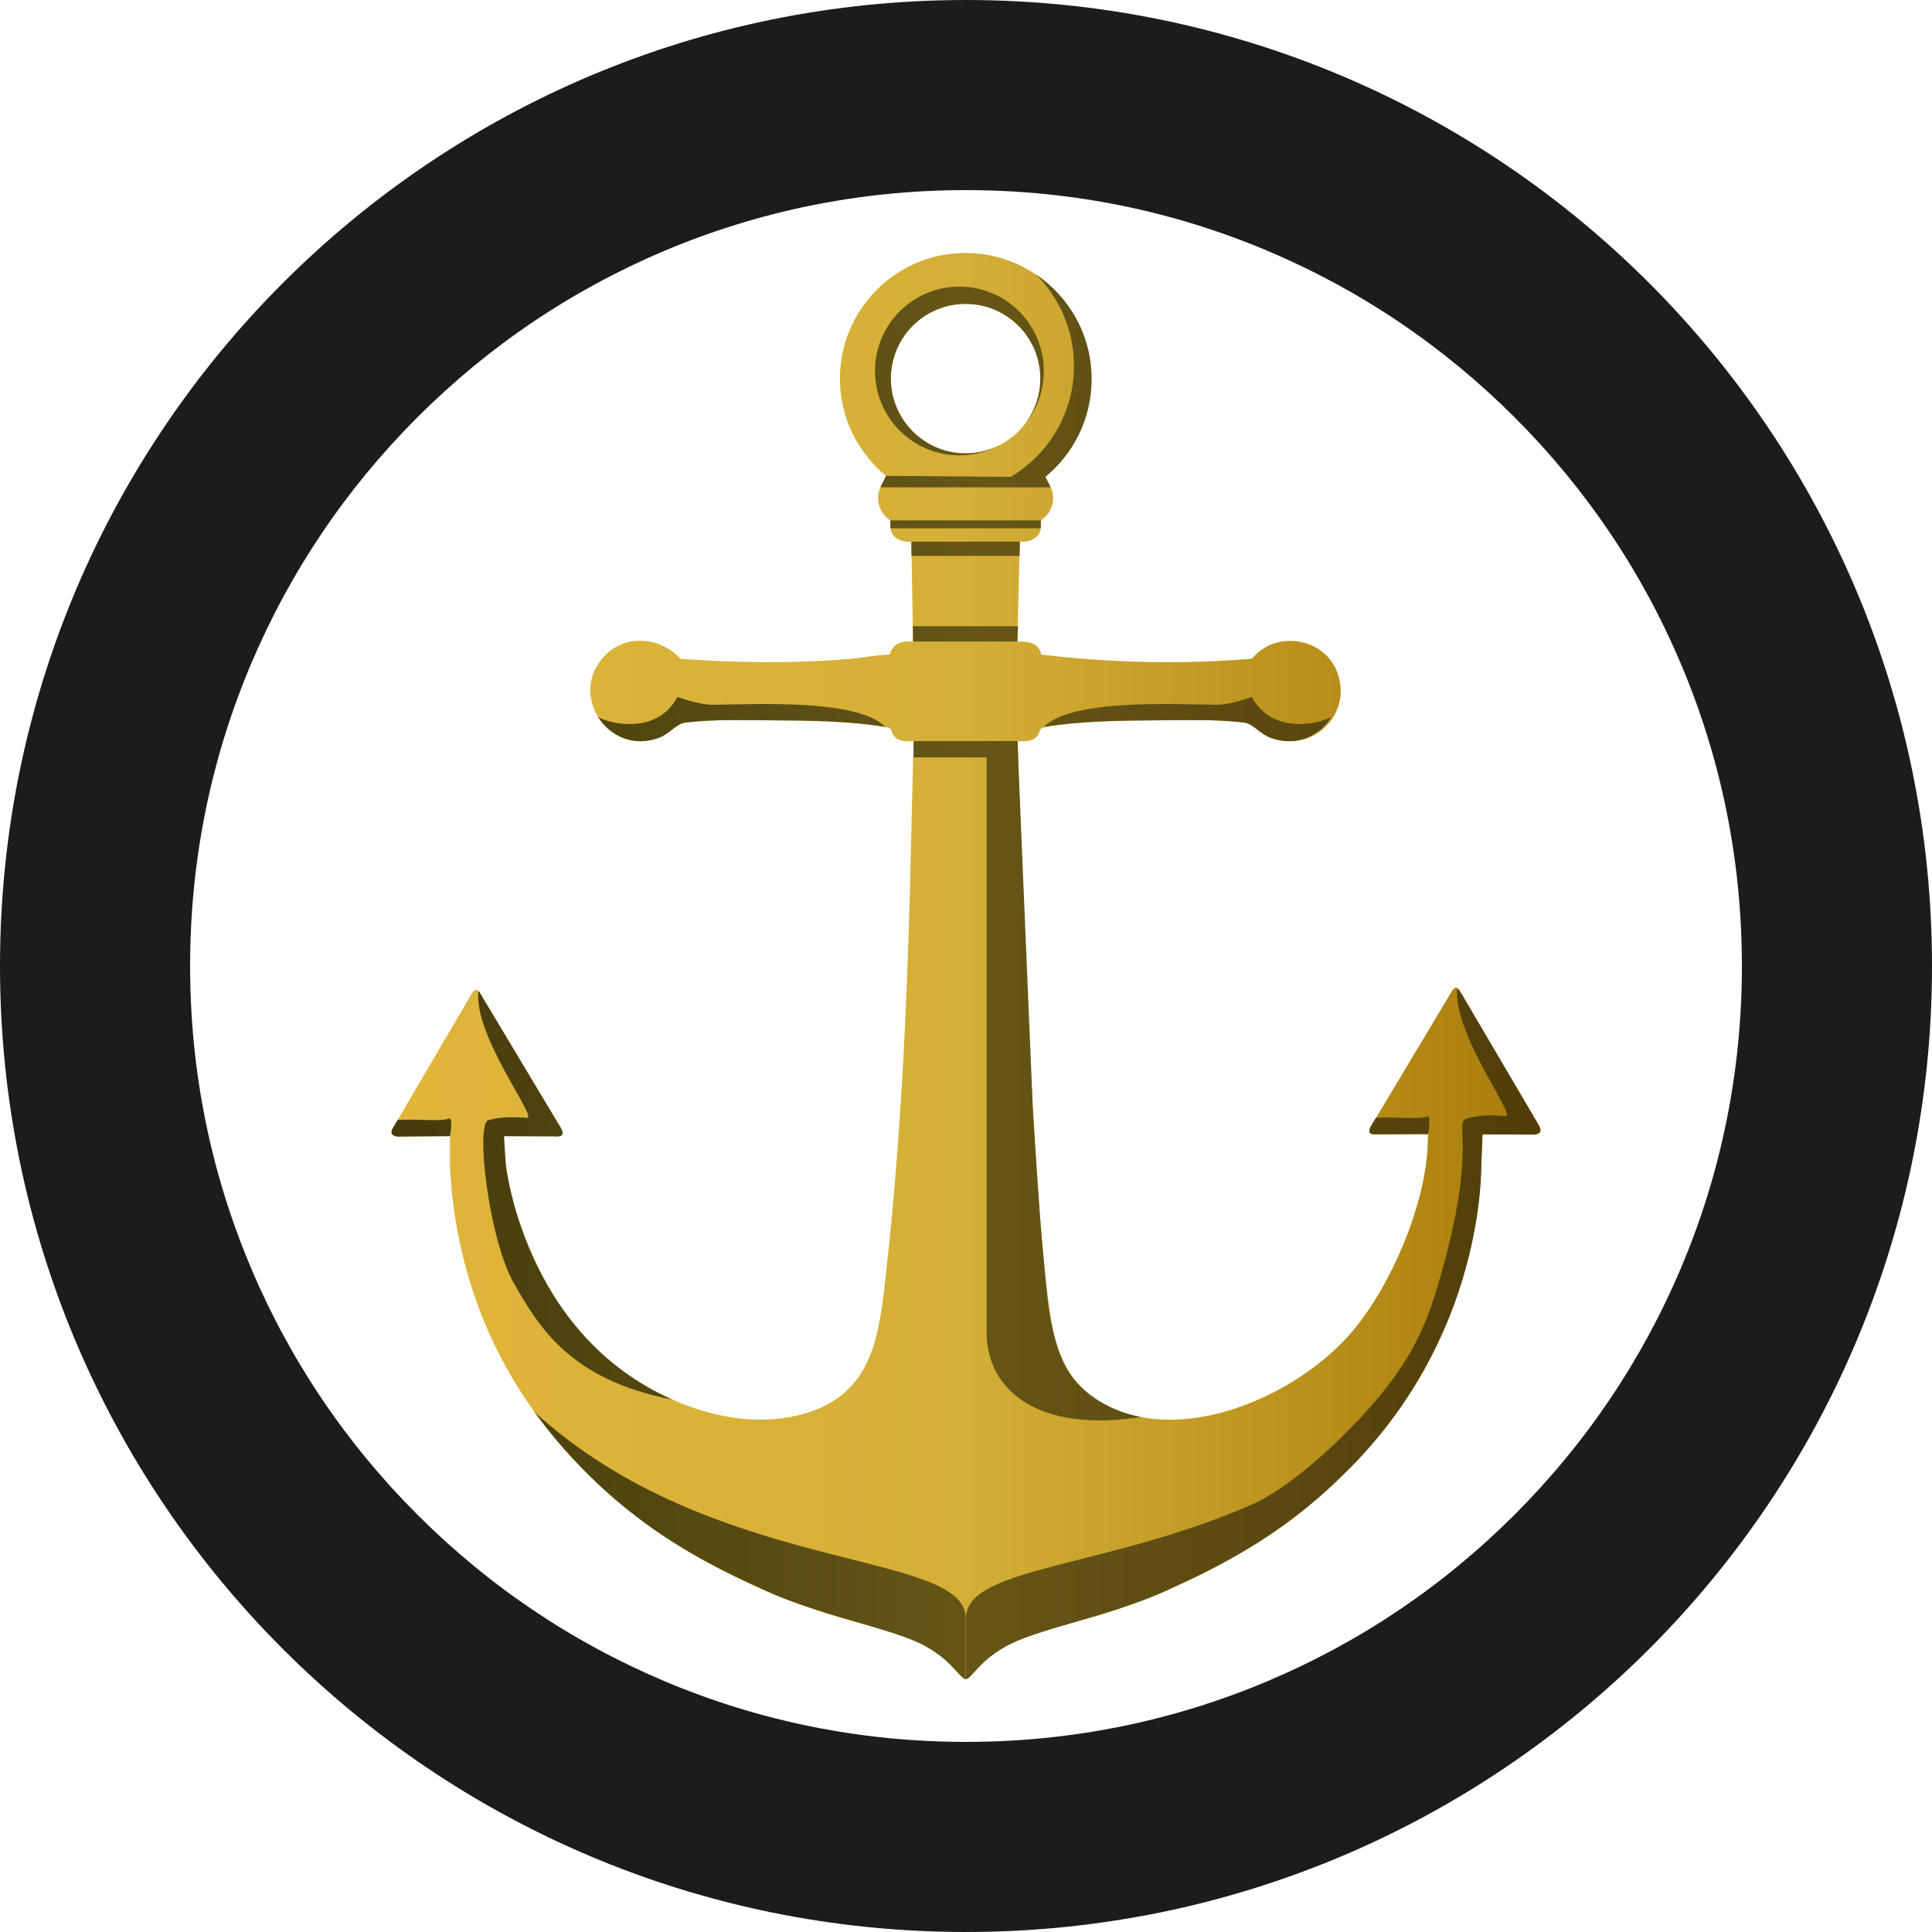
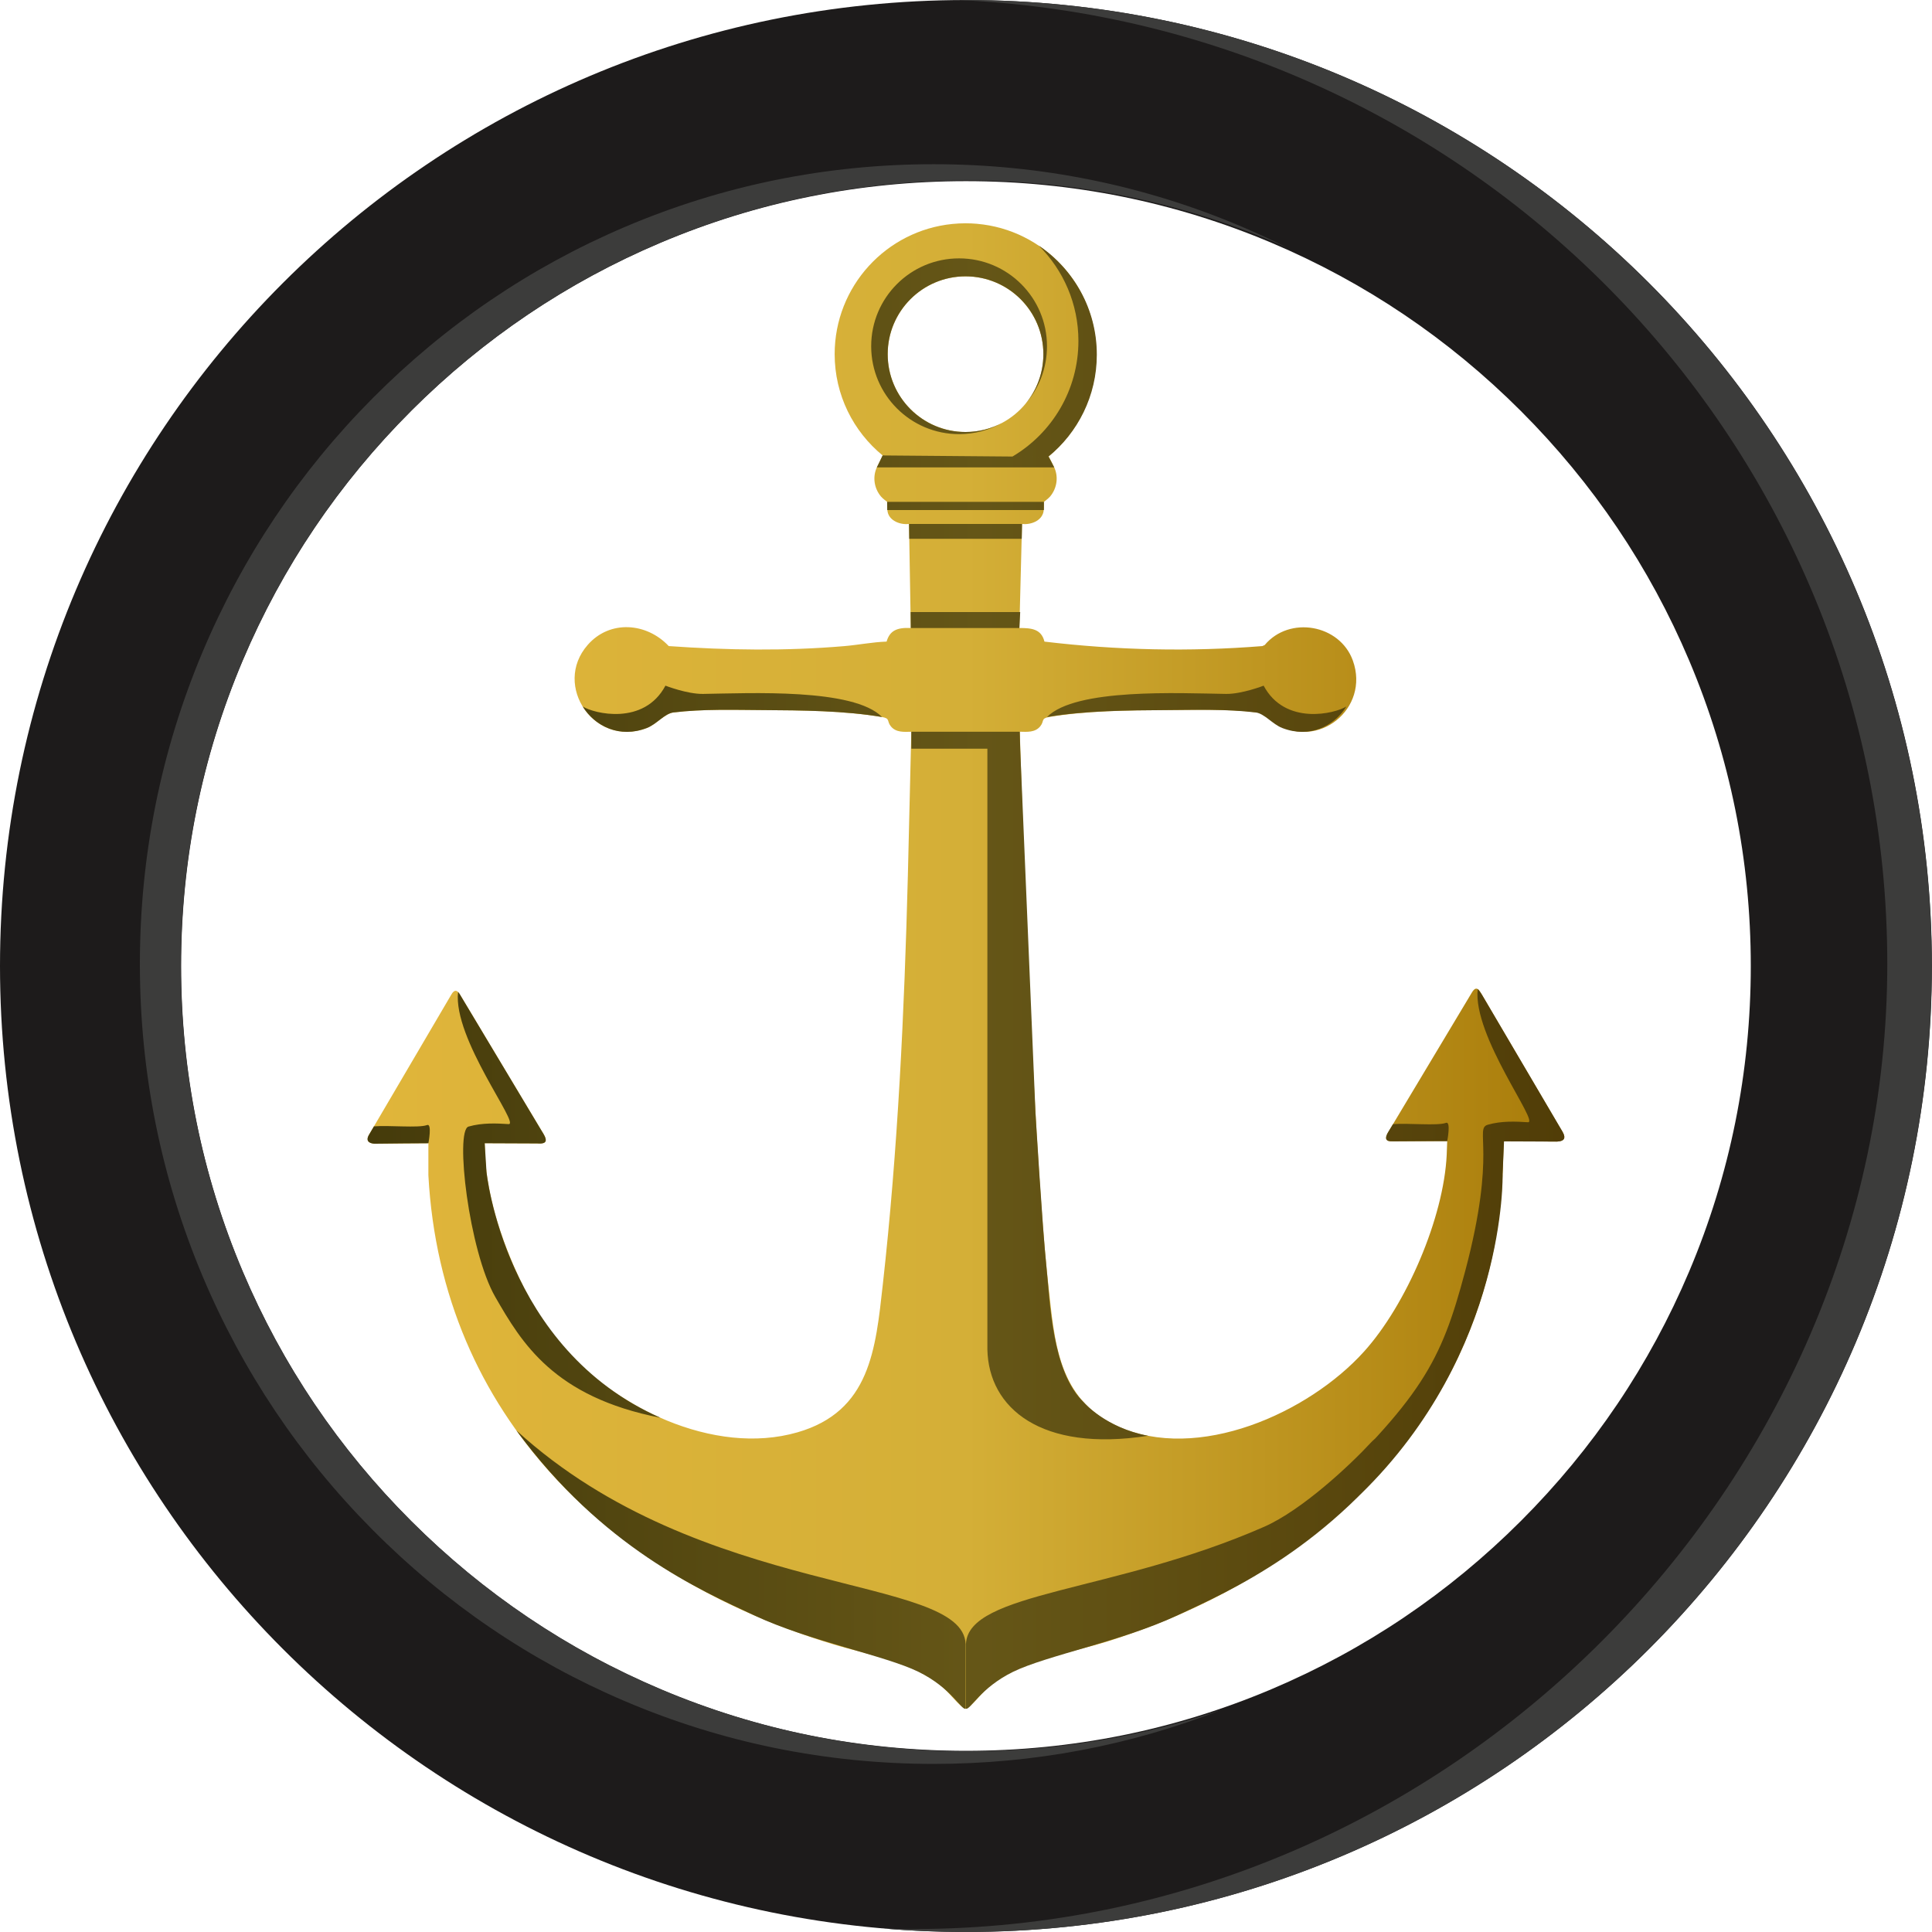
- <svg xmlns="http://www.w3.org/2000/svg" id="Ebene_2" data-name="Ebene 2" viewBox="0 0 1000 1000">
+ <svg xmlns="http://www.w3.org/2000/svg" id="Ebene_2" data-name="Ebene 2" viewBox="0 0 960 960.05">
  <defs>
    <style>
      .cls-1 {
+         fill: #1d1b1b;
+       }
+ 
+       .cls-2 {
        fill: url(#Unbenannter_Verlauf_3);
      }

-       .cls-2 {
-         fill: #1d1b1b;
-         stroke: #1d1b1b;
-         stroke-miterlimit: 10;
-         stroke-width: 20px;
+       .cls-3 {
+         fill: #3c3c3b;
      }

-       .cls-3 {
+       .cls-4 {
        fill: url(#Unbenannter_Verlauf_141);
      }
    </style>
-     <linearGradient id="Unbenannter_Verlauf_3" data-name="Unbenannter Verlauf 3" x1="202.66" y1="500.01" x2="797.33" y2="500.01" gradientUnits="userSpaceOnUse">
+     <linearGradient id="Unbenannter_Verlauf_3" data-name="Unbenannter Verlauf 3" x1="182.66" y1="480.03" x2="777.33" y2="480.03" gradientUnits="userSpaceOnUse">
      <stop offset="0" stop-color="#e0b53a" />
      <stop offset=".5" stop-color="#d4af37" />
      <stop offset="1" stop-color="#a97c0a" />
    </linearGradient>
-     <linearGradient id="Unbenannter_Verlauf_141" data-name="Unbenannter Verlauf 141" x1="202.64" y1="505.59" x2="797.35" y2="505.59" gradientUnits="userSpaceOnUse">
+     <linearGradient id="Unbenannter_Verlauf_141" data-name="Unbenannter Verlauf 141" x1="182.64" y1="485.62" x2="777.35" y2="485.62" gradientUnits="userSpaceOnUse">
      <stop offset="0" stop-color="#453b0b" />
      <stop offset=".51" stop-color="#655617" />
      <stop offset="1" stop-color="#513d07" />
    </linearGradient>
  </defs>
  <g id="logo_2.0">
-     <path id="rahmen_dunkel" class="cls-2" d="M500,88.4c55.6,0,109.5,10.87,160.19,32.31,49,20.73,93.03,50.42,130.86,88.24,37.83,37.83,67.51,81.85,88.24,130.86,21.44,50.69,32.31,104.59,32.31,160.19s-10.87,109.5-32.31,160.19c-20.73,49-50.42,93.03-88.24,130.86-37.83,37.83-81.85,67.51-130.86,88.24-50.69,21.44-104.59,32.31-160.19,32.31s-109.5-10.87-160.19-32.31c-49-20.73-93.03-50.42-130.86-88.24-37.83-37.83-67.51-81.85-88.24-130.86-21.44-50.69-32.31-104.59-32.31-160.19s10.87-109.5,32.31-160.19c20.73-49,50.42-93.03,88.24-130.86,37.83-37.83,81.85-67.51,130.86-88.24,50.69-21.44,104.59-32.31,160.19-32.31M500,10C229.38,10,10,229.38,10,500s219.38,490,490,490,490-219.38,490-490S770.62,10,500,10h0Z" />
-     <path id="anker" class="cls-1" d="M796.77,583.05l-40.97-69.8c-1.58-2.84-3.04-2.43-4.41-.04l-41.89,69.91c-1.29,2.54-1.04,4.21,2.59,4l27.06-.11s-.12,3.97-.25,6.75c-1.47,31.41-20.1,74.6-41.11,97.87-27.55,30.54-82.64,55.25-122.64,36.97-29.58-13.53-31.05-41.7-34.22-70.17-8.45-76.15-14.18-274.84-14.18-274.84,3.63.08,7.57.44,10.13-2.64,2.19-2.64.23-3.95,4.4-4.67,18.56-3.15,39.57-3.32,58.39-3.45,14.73-.1,30.5-.59,45.29,1.17,3.88.47,5.36,3.16,8.45,5.18,21.54,14,47.42-7.08,38.86-30.92-6.48-18.04-31.55-22.41-43.81-7.76l-1.17.53c-36.07,2.9-72.34,2.07-108.28-2.22-1.57-6.3-6.43-6.76-12.46-6.76l1.32-51.71c4.25.52,9.74-1.47,10.66-6.08.32-1.6.21-4.89.21-4.89,0,0,2.24-1.68,3.05-2.63,3.5-4.15,4.36-10.05,1.86-14.94-1-1.97-1.24-2.7-2.54-5.05,14.54-11.92,23.71-30.51,23.71-50.79,0-33.96-26.04-61.84-59.25-64.76-.04-.02-.08-.02-.13-.02-1.85-.16-3.74-.24-5.65-.24-2.2,0-4.37.11-6.52.33-32.86,3.26-58.51,30.99-58.51,64.69,0,20.29,9.28,38.41,23.84,50.34-1.32,2.98-1.67,3.55-2.67,5.5-2.49,4.89-1.63,10.79,1.87,14.94.79.95,3.04,2.63,3.04,2.63,0,0-.09,3.29.22,4.89.91,4.62,6.4,6.6,10.65,6.08l.88,51.71c-7.1-.34-10.49,1.45-12.02,6.75-7.01.24-13.94,1.64-20.91,2.24-29.08,2.49-58.3,2.05-87.35-.01-11-11.7-29.31-13.14-40.29-.56-17.66,20.2,3.63,51.2,29.37,41.28,4.94-1.91,8.85-7.2,13.25-7.74,14.6-1.77,30.19-1.26,44.72-1.17,19.07.12,40.17.26,58.96,3.45,4.18.71,2.22,2.03,4.41,4.67,2.55,3.08,6.5,2.72,10.12,2.64,0,0-1.14,49.15-1.72,71.74-1.75,67.47-4.94,135.79-12.46,203.1-3.57,31.9-6.24,62.9-42.42,73.3-41.56,11.96-91.69-12.68-118.1-44.39l-6.48-8.27c-16.35-24.16-29.35-58.24-30.57-84.26-.13-2.77-.24-6.75-.24-6.75l27.05.11c3.63.2,3.88-1.48,2.59-4l-41.89-69.91c-1.38-2.38-2.83-2.8-4.4.04l-40.98,69.8c-1.19,2.35-.57,3.9,2.83,4.2l26.83-.23-.02,2.64v13.29c6.51,119.97,91.12,199.64,200.98,233,17.85,5.42,39.37,8.62,54.03,20.86,3.8,3.18,6.68,7.5,10.52,10.48,1.21.95,1.61,1.04,2.82,0,3.85-2.96,6.7-7.32,10.52-10.49,15.6-12.93,39.78-16.32,58.82-22.3,103.59-32.53,186.64-110.03,195.59-223.06.6-7.6,1-22.84,1-22.84l-.02-2.64,26.83.23c3.4-.3,4.02-1.83,2.83-4.2ZM499.79,234.64c-21.37,0-38.68-17.31-38.68-38.68s17.31-38.67,38.68-38.67,38.68,17.31,38.68,38.67-17.32,38.68-38.68,38.68Z" />
-     <path id="schattierung" class="cls-3" d="M526.96,392.03l7.58,180.7s3.51,58.22,5.39,76.02,2.62,52.88,18.75,68.19c0,0,10.7,12.5,31.82,16.51-53.36,8.28-79.27-13.87-79.85-42.94v-298.49h16.31ZM460.85,269.37l.03,4.07h77.85l.02-4.07h-77.9ZM471.72,280.34l.09,7.36h55.92l.14-7.36h-56.16ZM523.47,850.71c16.4-8.04,54.29-15.25,81.33-27.91,27.03-12.65,75.65-33.77,118.44-92.01-6.02,5.5-12.44-4.33-22.21,6.24-9.77,10.57-33.85,33.3-52.94,41.67-74.88,32.82-147.05,32.18-148.09,58.22v32.14c2.14.75,7.07-10.32,23.47-18.36ZM739.15,587.01s2.02-10.24-.71-9.04c-4.22,1.53-18.93-.02-26.23.62l-2.41,3.97c-2.86,4.82.92,4.56,2.6,4.56,3.04-.09,26.76-.11,26.76-.11ZM754.31,511.48c-2.58,23.28,30.79,66.56,24.94,66.17s-13.09-.74-19.93,1.23,4.69,12.89-11.3,72.98c-12,45.07-21.24,62.63-78.21,116.35-.4,2.64,9.08,10.53,26.27-5.68,72.85-71,70.6-159.17,70.6-159.17l.7-16.21,26.1.11c4.58-.13,4.86-2.17,2.09-6.43l-38.92-66.14c-.56-.99-1.87-2.79-2.33-3.21ZM499.84,869.08v-32.14c-1.4-34.96-130.98-21.84-223.24-106.14,42.79,58.24,91.41,79.35,118.44,92.01,27.03,12.65,64.92,19.87,81.33,27.91s21.33,19.12,23.47,18.36ZM232.88,588.07s1.98-10.22-.75-9.01c-4.22,1.53-19.02-.01-26.32.63l-2.33,3.96c-2.67,4.24,1.73,4.65,2.63,4.65,3.04-.09,26.77-.23,26.77-.23ZM247.62,512.93c-2.58,23.28,30.96,66.03,25.12,65.64s-13.09-.74-19.93,1.23c-6.84,1.97.22,61.91,13.29,84.64,13.07,22.72,29.03,49.7,82.07,60.05-77.65-34.3-86.43-122.29-86.43-122.29l-.88-14.13,26.1.11c5.72.49,4.86-2.17,2.09-6.43l-39.72-66.29c-.56-.99-1.24-2.12-1.7-2.53ZM472.6,332.05h53.95l.41-7.93h-54.44l.08,7.93ZM472.85,392.03h54.11l-.21-8.43h-53.89v8.43ZM689.05,371.05c-6.07,9.85-18.35,15.91-31.85,10.7-4.94-1.91-8.85-7.2-13.25-7.74-14.6-1.77-30.19-1.26-44.72-1.17-19.07.12-40.17.26-58.96,3.45,14.16-14.44,65.69-11.83,88.96-11.49,7.84.12,18.7-4.1,18.7-4.1,10.66,20.01,35.53,13.89,41.12,10.35ZM350.67,360.7s10.85,4.22,18.7,4.1c23.26-.34,74.8-2.95,88.96,11.49-18.79-3.19-39.89-3.33-58.96-3.45-14.53-.09-30.12-.6-44.72,1.17-4.39.54-8.3,5.84-13.25,7.74-13.5,5.21-25.78-.85-31.85-10.7,5.59,3.54,30.46,9.66,41.12-10.35ZM541.12,246.99h-.3l-17.72-.15-64.5-.54-2.88,5.93h88.14l-2.75-5.24ZM536.23,142.07c12.14,12.09,19.66,28.82,19.66,47.3,0,24.46-13.15,45.85-32.77,57.46l17.72.15c14.76-11.98,24.19-30.26,24.19-50.76,0-22.54-11.42-42.41-28.79-54.16ZM529.64,220.57c5.52-6.69,8.84-15.26,8.84-24.61,0-21.36-17.32-38.67-38.69-38.67s-38.68,17.31-38.68,38.67,17.32,38.68,38.68,38.68c6.57,0,12.76-1.64,18.18-4.53-6.32,3.56-13.61,5.59-21.38,5.59-24.13,0-43.68-19.55-43.68-43.68s19.55-43.66,43.68-43.66,43.68,19.55,43.68,43.66c0,10.92-4,20.9-10.63,28.55Z" />
+     <g id="rahmen_dunkel">
+       <path class="cls-1" d="M480,90.02c52.69,0,103.75,10.3,151.78,30.61,46.43,19.64,88.15,47.77,123.99,83.62s63.98,77.56,83.62,123.99c20.31,48.02,30.61,99.09,30.61,151.78s-10.3,103.75-30.61,151.78c-19.64,46.43-47.77,88.15-83.62,123.99-35.85,35.85-77.56,63.98-123.99,83.62-48.02,20.31-99.09,30.61-151.78,30.61s-103.75-10.3-151.78-30.61c-46.43-19.64-88.15-47.77-123.99-83.62-35.85-35.85-63.98-77.56-83.62-123.99-20.31-48.02-30.61-99.09-30.61-151.78s10.3-103.75,30.61-151.78c19.64-46.43,47.77-88.15,83.62-123.99,35.85-35.85,77.56-63.98,123.99-83.62,48.02-20.31,99.09-30.61,151.78-30.61M480,.02C214.9.02,0,214.93,0,480.02s214.9,480,480,480,480-214.9,480-480S745.1.02,480,.02h0Z" />
+     </g>
+     <g id="rahmen_schattierung">
+       <path class="cls-3" d="M204.46,203.98c35.93-35.86,77.77-64,124.33-83.66,48.19-20.34,99.41-30.65,152.24-30.65s104.04,10.31,152.24,30.65c2.1.89,4.18,1.79,6.25,2.71-7.27-3.65-14.67-7.07-22.18-10.27-48.56-20.68-100.17-31.16-153.39-31.16s-104.82,10.48-153.39,31.16c-46.95,19.99-89.13,48.63-125.38,85.12-36.27,36.51-64.74,79.02-84.63,126.35-20.59,49.01-31.04,101.1-31.04,154.83s10.45,105.81,31.04,154.83c19.89,47.33,48.36,89.84,84.63,126.35,36.24,36.49,78.42,65.13,125.38,85.12,48.56,20.68,100.17,31.16,153.39,31.16,49.49,0,97.58-9.06,143.12-26.96-40.41,13.74-82.68,20.68-126.03,20.68-52.83,0-104.04-10.31-152.24-30.65-46.57-19.66-88.4-47.8-124.33-83.66-35.94-35.85-64.15-77.6-83.85-124.06-20.38-48.09-30.72-99.19-30.72-151.9s10.33-103.81,30.72-151.9c19.7-46.46,47.91-88.21,83.85-124.06ZM204.46,203.98c35.93-35.86,77.77-64,124.33-83.66,48.19-20.34,99.41-30.65,152.24-30.65s104.04,10.31,152.24,30.65c2.1.89,4.18,1.79,6.25,2.71-7.27-3.65-14.67-7.07-22.18-10.27-48.56-20.68-100.17-31.16-153.39-31.16s-104.82,10.48-153.39,31.16c-46.95,19.99-89.13,48.63-125.38,85.12-36.27,36.51-64.74,79.02-84.63,126.35-20.59,49.01-31.04,101.1-31.04,154.83s10.45,105.81,31.04,154.83c19.89,47.33,48.36,89.84,84.63,126.35,36.24,36.49,78.42,65.13,125.38,85.12,48.56,20.68,100.17,31.16,153.39,31.16,49.49,0,97.58-9.06,143.12-26.96-40.41,13.74-82.68,20.68-126.03,20.68-52.83,0-104.04-10.31-152.24-30.65-46.57-19.66-88.4-47.8-124.33-83.66-35.94-35.85-64.15-77.6-83.85-124.06-20.38-48.09-30.72-99.19-30.72-151.9s10.33-103.81,30.72-151.9c19.7-46.46,47.91-88.21,83.85-124.06Z" />
+       <path class="cls-3" d="M479.91,0c-1.11,0-2.23,0-3.34.02,256.72,11.59,461.26,221.62,461.26,479.02s-216.55,479.53-483.66,479.53c-5.1,0-10.18-.08-15.24-.25,13.5,1.15,27.17,1.73,40.98,1.73,265.11,0,480.02-214.91,480.02-480.02S745.02,0,479.91,0Z" />
+     </g>
+     <path id="anker" class="cls-2" d="M776.77,563.07l-40.97-69.8c-1.58-2.84-3.04-2.43-4.41-.04l-41.89,69.91c-1.29,2.54-1.04,4.21,2.59,4l27.06-.11s-.12,3.97-.25,6.75c-1.47,31.41-20.1,74.6-41.11,97.87-27.55,30.54-82.64,55.25-122.64,36.97-29.58-13.53-31.05-41.7-34.22-70.17-8.45-76.15-14.18-274.84-14.18-274.84,3.63.08,7.57.44,10.13-2.64,2.19-2.64.23-3.95,4.4-4.67,18.56-3.15,39.57-3.32,58.39-3.45,14.73-.1,30.5-.59,45.29,1.17,3.88.47,5.36,3.16,8.45,5.18,21.54,14,47.42-7.08,38.86-30.92-6.48-18.04-31.55-22.41-43.81-7.76l-1.17.53c-36.07,2.9-72.34,2.07-108.28-2.22-1.57-6.3-6.43-6.76-12.46-6.76l1.32-51.71c4.25.52,9.74-1.47,10.66-6.08.32-1.6.21-4.89.21-4.89,0,0,2.24-1.68,3.05-2.63,3.5-4.15,4.36-10.05,1.86-14.94-1-1.97-1.24-2.7-2.54-5.05,14.54-11.92,23.71-30.51,23.71-50.79,0-33.96-26.04-61.84-59.25-64.76-.04-.02-.08-.02-.13-.02-1.85-.16-3.74-.24-5.65-.24-2.2,0-4.37.11-6.52.33-32.86,3.26-58.51,30.99-58.51,64.69,0,20.29,9.28,38.41,23.84,50.34-1.32,2.98-1.67,3.55-2.67,5.5-2.49,4.89-1.63,10.79,1.87,14.94.79.95,3.04,2.63,3.04,2.63,0,0-.09,3.29.22,4.89.91,4.62,6.4,6.6,10.65,6.08l.88,51.71c-7.1-.34-10.49,1.45-12.02,6.75-7.01.24-13.94,1.64-20.91,2.24-29.08,2.49-58.3,2.05-87.35-.01-11-11.7-29.31-13.14-40.29-.56-17.66,20.2,3.63,51.2,29.37,41.28,4.94-1.91,8.85-7.2,13.25-7.74,14.6-1.77,30.19-1.26,44.72-1.17,19.07.12,40.17.26,58.96,3.45,4.18.71,2.22,2.03,4.41,4.67,2.55,3.08,6.5,2.72,10.12,2.64,0,0-1.14,49.15-1.72,71.74-1.75,67.47-4.94,135.79-12.46,203.1-3.57,31.9-6.24,62.9-42.42,73.3-41.56,11.96-91.69-12.68-118.1-44.39l-6.48-8.27c-16.35-24.16-29.35-58.24-30.57-84.26-.13-2.77-.24-6.75-.24-6.75l27.05.11c3.63.2,3.88-1.48,2.59-4l-41.89-69.91c-1.38-2.38-2.83-2.8-4.4.04l-40.98,69.8c-1.19,2.35-.57,3.9,2.83,4.2l26.83-.23-.02,2.64v13.29c6.51,119.97,91.12,199.64,200.98,233,17.85,5.42,39.37,8.62,54.03,20.86,3.8,3.18,6.68,7.5,10.52,10.48,1.21.95,1.61,1.04,2.82,0,3.85-2.96,6.7-7.32,10.52-10.49,15.6-12.93,39.78-16.32,58.82-22.3,103.59-32.53,186.64-110.03,195.59-223.06.6-7.6,1-22.84,1-22.84l-.02-2.64,26.83.23c3.4-.3,4.02-1.83,2.83-4.2ZM479.79,214.67c-21.37,0-38.68-17.31-38.68-38.68s17.31-38.67,38.68-38.67,38.68,17.31,38.68,38.67-17.32,38.68-38.68,38.68Z" />
+     <path id="anker_schattierung" class="cls-4" d="M506.96,372.05l7.58,180.7s3.51,58.22,5.39,76.02,2.62,52.88,18.75,68.19c0,0,10.7,12.5,31.82,16.51-53.36,8.28-79.27-13.87-79.85-42.94v-298.49h16.31ZM440.85,249.39l.03,4.07h77.85l.02-4.07h-77.9ZM451.72,260.37l.09,7.36h55.92l.14-7.36h-56.16ZM503.47,830.74c16.4-8.04,54.29-15.25,81.33-27.91,27.03-12.65,75.65-33.77,118.44-92.01-6.02,5.5-12.44-4.33-22.21,6.24-9.77,10.57-33.85,33.3-52.94,41.67-74.88,32.82-147.05,32.18-148.09,58.22v32.14c2.14.75,7.07-10.32,23.47-18.36ZM719.15,567.04s2.02-10.24-.71-9.04c-4.22,1.53-18.93-.02-26.23.62l-2.41,3.97c-2.86,4.82.92,4.56,2.6,4.56,3.04-.09,26.76-.11,26.76-.11ZM734.31,491.5c-2.58,23.28,30.79,66.56,24.94,66.17s-13.09-.74-19.93,1.23,4.69,12.89-11.3,72.98c-12,45.07-21.24,62.63-78.21,116.35-.4,2.64,9.08,10.53,26.27-5.68,72.85-71,70.6-159.17,70.6-159.17l.7-16.21,26.1.11c4.58-.13,4.86-2.17,2.09-6.43l-38.92-66.14c-.56-.99-1.87-2.79-2.33-3.21ZM479.84,849.1v-32.14c-1.4-34.96-130.98-21.84-223.24-106.14,42.79,58.24,91.41,79.35,118.44,92.01,27.03,12.65,64.92,19.87,81.33,27.91s21.33,19.12,23.47,18.36ZM212.88,568.1s1.98-10.22-.75-9.01c-4.22,1.53-19.02-.01-26.32.63l-2.33,3.96c-2.67,4.24,1.73,4.65,2.63,4.65,3.04-.09,26.77-.23,26.77-.23ZM227.62,492.95c-2.58,23.28,30.96,66.03,25.12,65.64s-13.09-.74-19.93,1.23c-6.84,1.97.22,61.91,13.29,84.64,13.07,22.72,29.03,49.7,82.07,60.05-77.65-34.3-86.43-122.29-86.43-122.29l-.88-14.13,26.1.11c5.72.49,4.86-2.17,2.09-6.43l-39.72-66.29c-.56-.99-1.24-2.12-1.7-2.53ZM452.6,312.07h53.95l.41-7.93h-54.44l.08,7.93ZM452.85,372.05h54.11l-.21-8.43h-53.89v8.43ZM669.05,351.07c-6.07,9.85-18.35,15.91-31.85,10.7-4.94-1.91-8.85-7.2-13.25-7.74-14.6-1.77-30.19-1.26-44.72-1.17-19.07.12-40.17.26-58.96,3.45,14.16-14.44,65.69-11.83,88.96-11.49,7.84.12,18.7-4.1,18.7-4.1,10.66,20.01,35.53,13.89,41.12,10.35ZM330.67,340.72s10.85,4.22,18.7,4.1c23.26-.34,74.8-2.95,88.96,11.49-18.79-3.19-39.89-3.33-58.96-3.45-14.53-.09-30.12-.6-44.72,1.17-4.39.54-8.3,5.84-13.25,7.74-13.5,5.21-25.78-.85-31.85-10.7,5.59,3.54,30.46,9.66,41.12-10.35ZM521.12,227.01h-.3l-17.72-.15-64.5-.54-2.88,5.93h88.14l-2.75-5.24ZM516.23,122.1c12.14,12.09,19.66,28.82,19.66,47.3,0,24.46-13.15,45.85-32.77,57.46l17.72.15c14.76-11.98,24.19-30.26,24.19-50.76,0-22.54-11.42-42.41-28.79-54.16ZM509.64,200.6c5.52-6.69,8.84-15.26,8.84-24.61,0-21.36-17.32-38.67-38.69-38.67s-38.68,17.31-38.68,38.67,17.32,38.68,38.68,38.68c6.57,0,12.76-1.64,18.18-4.53-6.32,3.56-13.61,5.59-21.38,5.59-24.13,0-43.68-19.55-43.68-43.68s19.55-43.66,43.68-43.66,43.68,19.55,43.68,43.66c0,10.92-4,20.9-10.63,28.55Z" />
  </g>
</svg>
